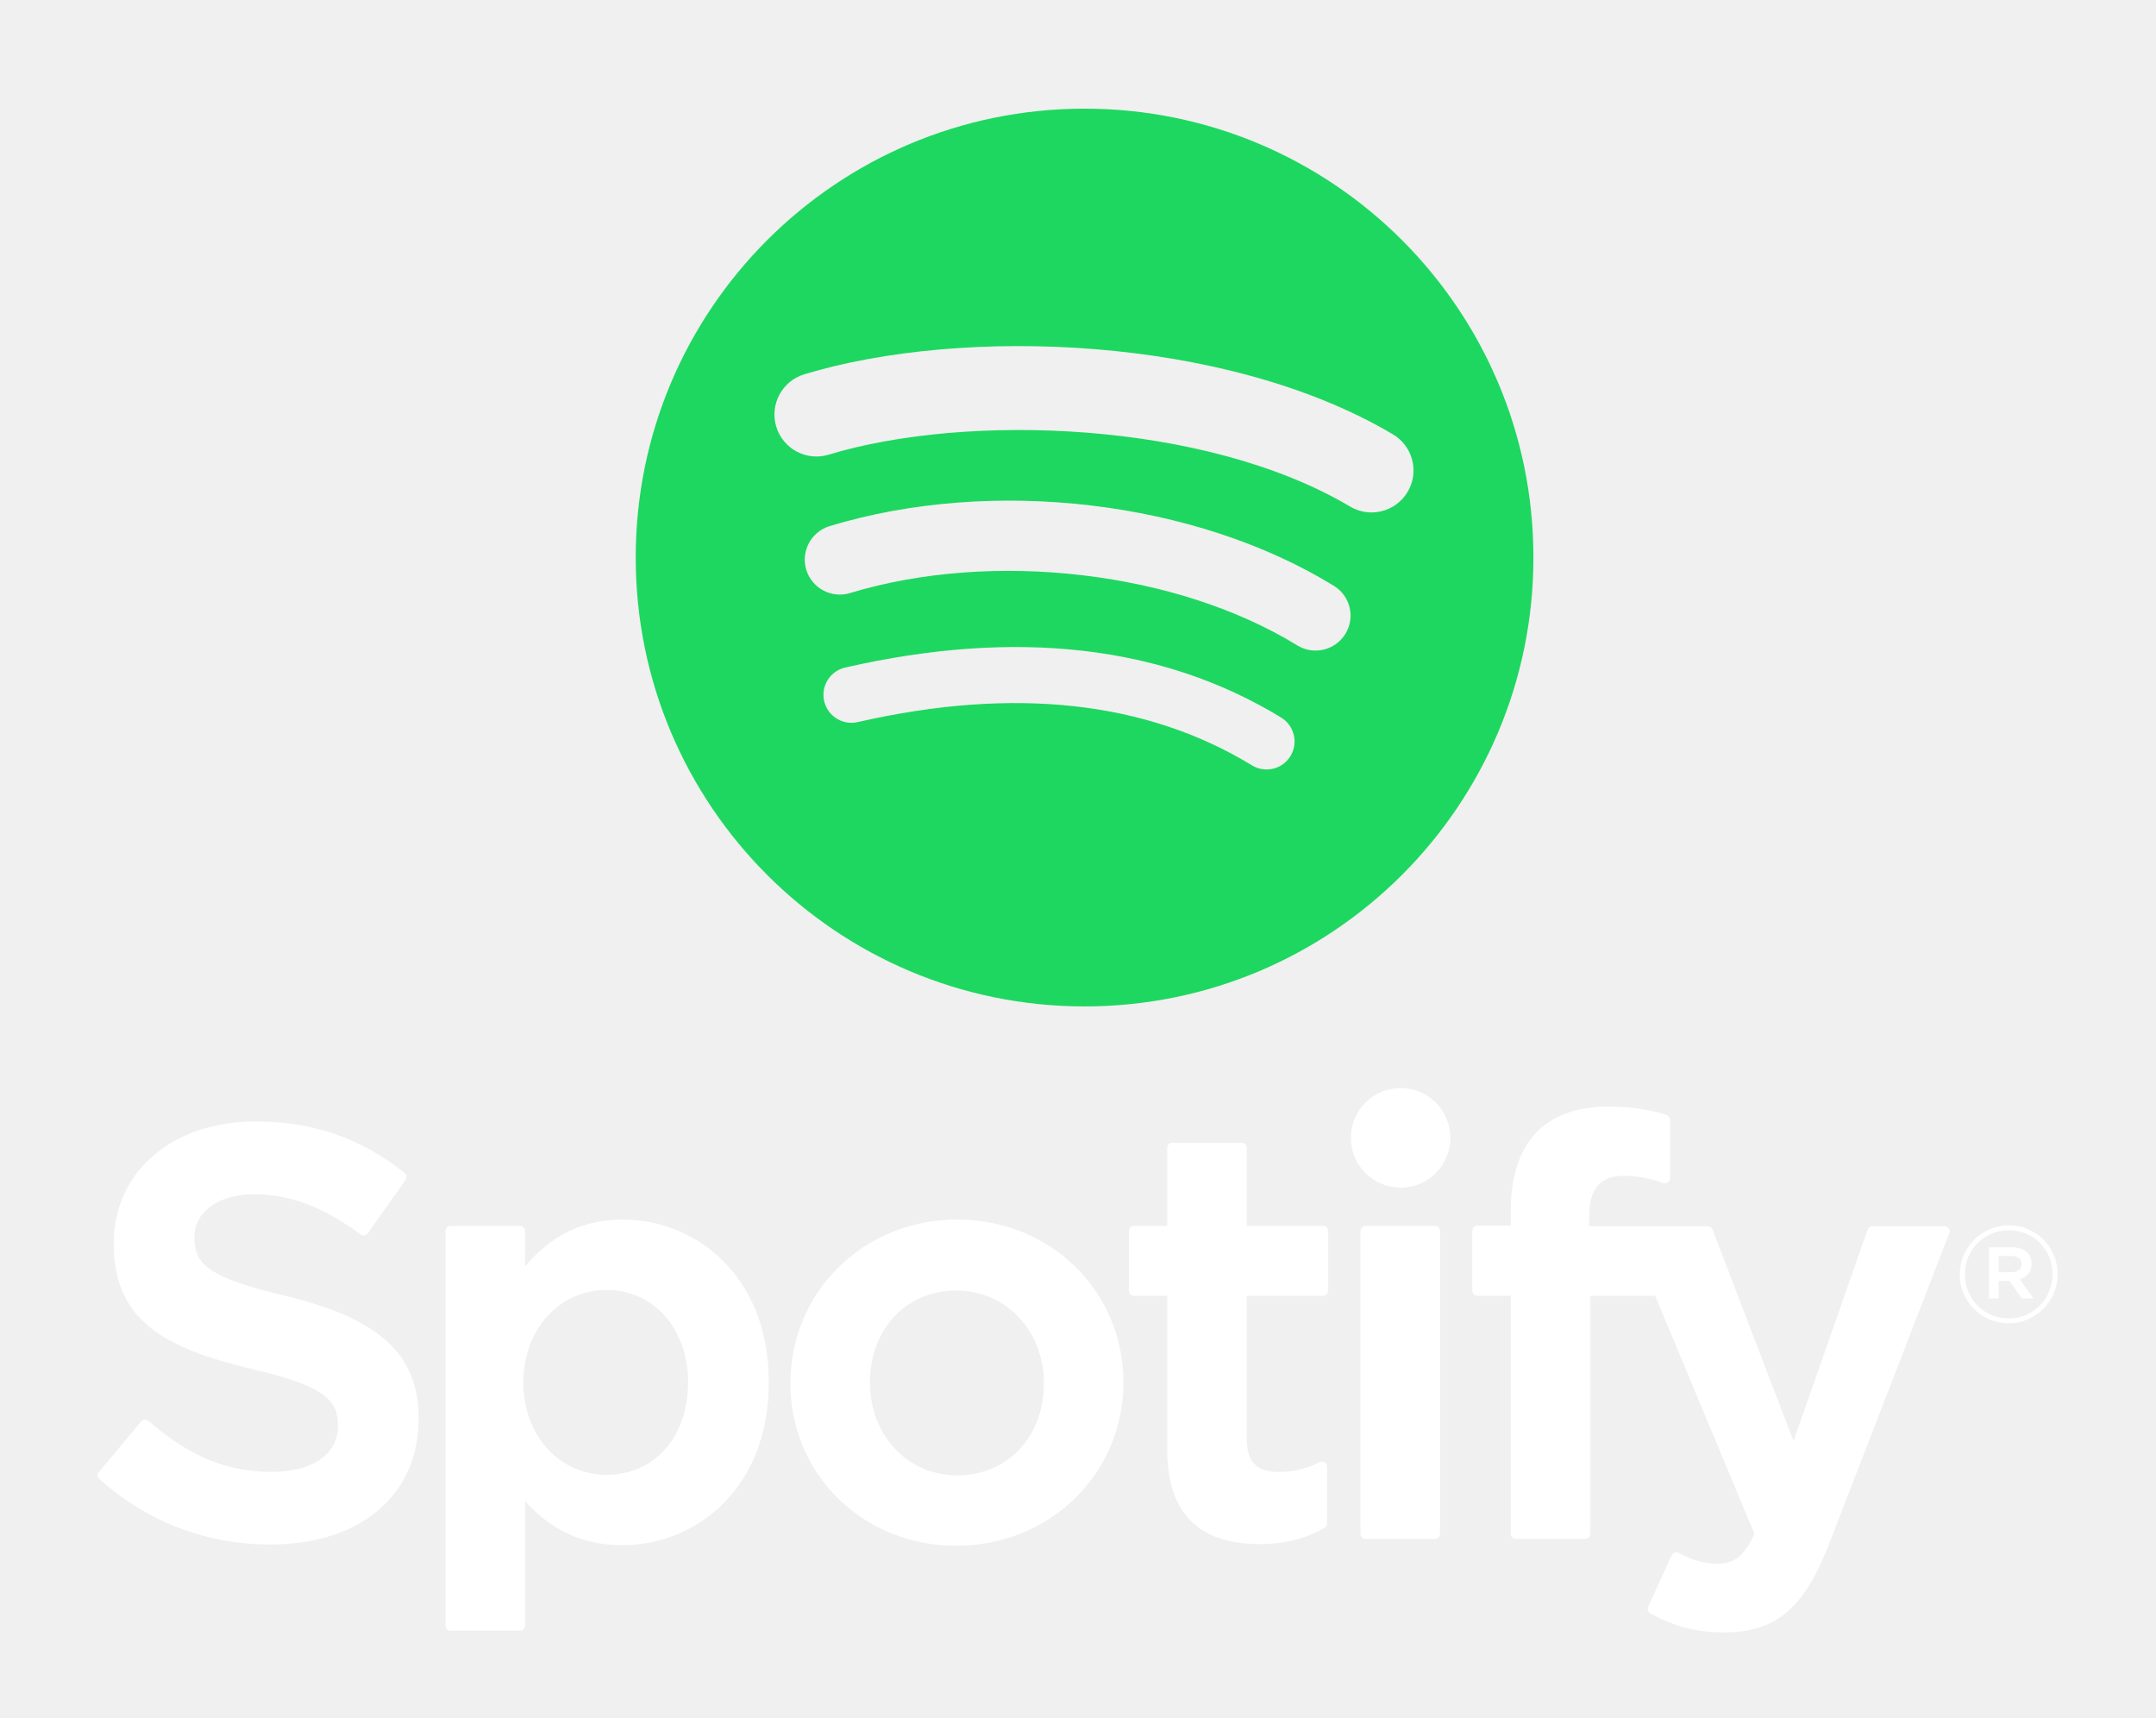
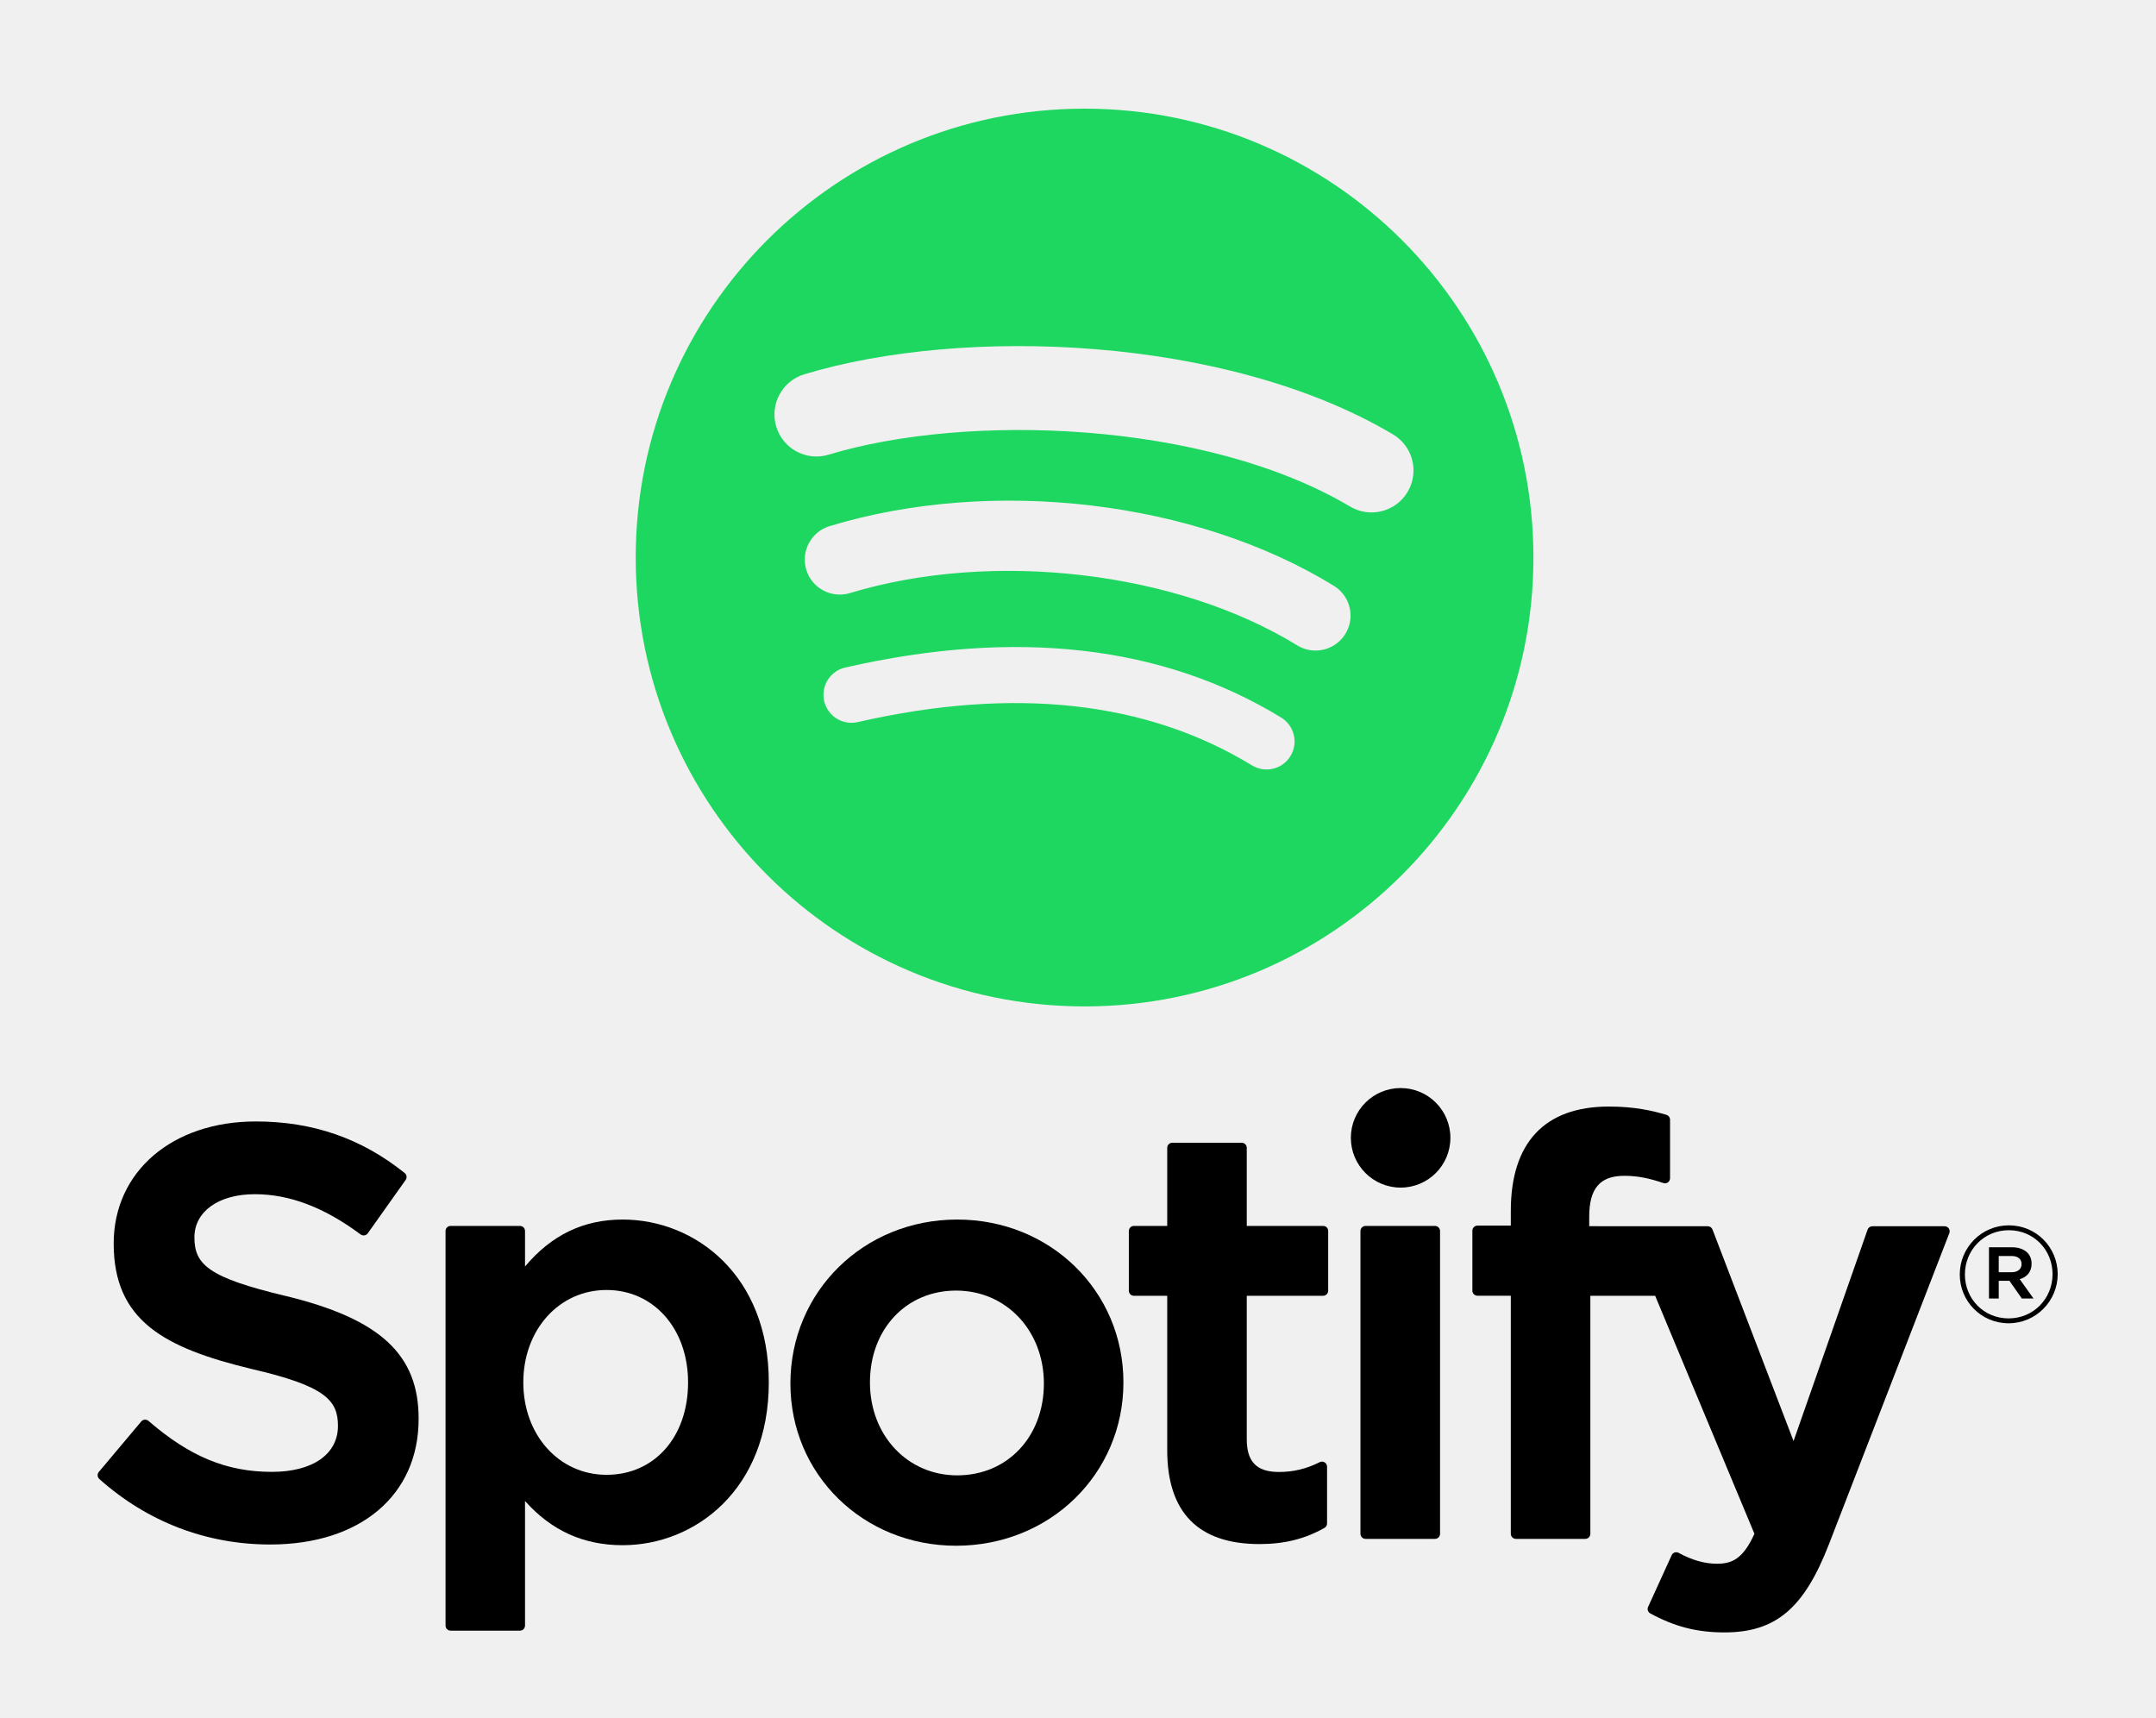
<svg xmlns="http://www.w3.org/2000/svg" version="1.1" id="Layer_1" x="0px" y="0px" viewBox="0 0 402.23 320.38" style="enable-background:new 0 0 402.23 320.38;" xml:space="preserve">
  <style type="text/css">
	.st0{fill:#1ED760;}
- 	.st1{fill:#FFFFFF;}
+ 	.st1{fill:#000000;}
</style>
  <path class="st0" d="M202.34,20.27L202.34,20.27c-46.25,0-83.74,37.49-83.74,83.74c0,46.25,37.49,83.74,83.74,83.74  c46.25,0,83.74-37.49,83.74-83.74C286.09,57.76,248.6,20.27,202.34,20.27z M240.75,141.05c-1.5,2.46-4.72,3.24-7.18,1.73  c-19.66-12.01-44.41-14.73-73.56-8.07c-2.81,0.64-5.61-1.12-6.25-3.93c-0.64-2.81,1.11-5.61,3.93-6.25  c31.9-7.29,59.26-4.15,81.34,9.34C241.48,135.38,242.26,138.59,240.75,141.05z M251,118.25L251,118.25  c-1.89,3.07-5.91,4.04-8.98,2.15c-22.51-13.84-56.82-17.84-83.45-9.76c-3.45,1.04-7.1-0.9-8.15-4.35c-1.04-3.45,0.91-7.09,4.35-8.14  c30.41-9.23,68.22-4.76,94.07,11.13C251.92,111.16,252.89,115.18,251,118.25z M251.88,94.5L251.88,94.5  c-26.99-16.03-71.52-17.5-97.29-9.68c-4.14,1.26-8.51-1.08-9.77-5.22c-1.25-4.14,1.08-8.51,5.22-9.77  c29.58-8.98,78.76-7.24,109.83,11.2c3.73,2.21,4.95,7.02,2.74,10.73C260.41,95.48,255.59,96.71,251.88,94.5z" />
  <path class="st1" d="M53.3,241.77c-14.46-3.45-17.03-5.87-17.03-10.95c0-4.8,4.52-8.04,11.25-8.04c6.52,0,12.98,2.46,19.76,7.51  c0.2,0.15,0.46,0.21,0.71,0.17c0.26-0.04,0.48-0.18,0.63-0.39l7.06-9.95c0.29-0.41,0.21-0.97-0.18-1.29  c-8.07-6.47-17.15-9.62-27.77-9.62c-15.61,0-26.52,9.37-26.52,22.77c0,14.38,9.41,19.46,25.67,23.39  c13.83,3.19,16.17,5.86,16.17,10.63c0,5.29-4.72,8.58-12.32,8.58c-8.44,0-15.33-2.85-23.03-9.51c-0.19-0.17-0.45-0.24-0.69-0.23  c-0.26,0.02-0.49,0.14-0.65,0.33l-7.92,9.42c-0.33,0.4-0.29,0.98,0.09,1.32c8.96,8,19.98,12.22,31.88,12.22  c16.82,0,27.69-9.19,27.69-23.42c0.03-12.01-7.16-18.66-24.77-22.94C53.33,241.78,53.3,241.77,53.3,241.77z" />
  <path class="st1" d="M116.17,227.51l-0.01,0c-7.29,0-13.27,2.87-18.21,8.76v-6.62c0-0.52-0.42-0.95-0.94-0.95H84.06  c-0.52,0-0.94,0.43-0.94,0.95v73.6c0,0.52,0.42,0.95,0.94,0.95h12.95c0.52,0,0.94-0.43,0.94-0.95v-23.23  c4.94,5.53,10.92,8.24,18.21,8.24c13.55,0,27.27-10.43,27.27-30.37C143.45,237.94,129.73,227.51,116.17,227.51z M128.37,257.89  c0,10.15-6.25,17.24-15.21,17.24c-8.85,0-15.53-7.41-15.53-17.24c0-9.83,6.68-17.24,15.53-17.24  C121.97,240.65,128.37,247.9,128.37,257.89L128.37,257.89z" />
  <path class="st1" d="M178.58,227.51L178.58,227.51c-17.45,0-31.12,13.43-31.12,30.59c0,16.97,13.58,30.26,30.91,30.26  c17.51,0,31.22-13.39,31.22-30.48C209.59,240.86,195.97,227.51,178.58,227.51z M178.58,275.23c-9.28,0-16.28-7.46-16.28-17.34  c0-9.93,6.76-17.13,16.07-17.13c9.34,0,16.38,7.46,16.38,17.35C194.75,268.03,187.95,275.23,178.58,275.23z" />
  <path class="st1" d="M246.85,228.7H232.6v-14.57c0-0.52-0.42-0.95-0.94-0.95h-12.95c-0.52,0-0.95,0.43-0.95,0.95v14.57h-6.22  c-0.52,0-0.94,0.43-0.94,0.95v11.13c0,0.52,0.42,0.95,0.94,0.95h6.22v28.79c0,11.63,5.79,17.53,17.22,17.53  c4.64,0,8.49-0.96,12.12-3.02c0.3-0.16,0.48-0.48,0.48-0.82v-10.6c0-0.32-0.17-0.63-0.45-0.8c-0.28-0.18-0.63-0.19-0.92-0.04  c-2.49,1.25-4.9,1.83-7.6,1.83c-4.15,0-6.01-1.89-6.01-6.11v-26.76h14.25c0.52,0,0.94-0.43,0.94-0.95v-11.13  C247.81,229.13,247.39,228.7,246.85,228.7L246.85,228.7L246.85,228.7z" />
  <path class="st1" d="M296.49,228.75v-1.79c0-5.26,2.02-7.61,6.54-7.61c2.7,0,4.87,0.54,7.3,1.35c0.3,0.09,0.61,0.05,0.85-0.13  c0.25-0.18,0.39-0.47,0.39-0.77v-10.91c0-0.42-0.26-0.79-0.67-0.91c-2.56-0.76-5.84-1.55-10.76-1.55  c-11.95,0-18.28,6.73-18.28,19.47v2.74h-6.22c-0.52,0-0.95,0.43-0.95,0.95v11.18c0,0.52,0.43,0.95,0.95,0.95h6.22v44.41  c0,0.53,0.43,0.95,0.95,0.95h12.94c0.53,0,0.95-0.42,0.95-0.95v-44.4h12.09l18.52,44.4c-2.1,4.66-4.17,5.59-6.99,5.59  c-2.28,0-4.69-0.68-7.14-2.03c-0.23-0.12-0.51-0.14-0.75-0.07c-0.25,0.09-0.46,0.27-0.56,0.51l-4.39,9.63  c-0.21,0.46-0.03,0.99,0.41,1.23c4.58,2.48,8.71,3.54,13.82,3.54c9.56,0,14.85-4.46,19.5-16.44l22.46-58.04  c0.12-0.29,0.08-0.62-0.1-0.88c-0.17-0.26-0.46-0.41-0.77-0.41h-13.48c-0.41,0-0.77,0.26-0.9,0.64l-13.81,39.43l-15.12-39.46  c-0.14-0.37-0.49-0.61-0.88-0.61L296.49,228.75L296.49,228.75L296.49,228.75z" />
  <path class="st1" d="M267.71,228.7h-12.95c-0.52,0-0.95,0.43-0.95,0.95v56.48c0,0.53,0.43,0.95,0.95,0.95h12.95  c0.52,0,0.95-0.42,0.95-0.95v-56.48C268.66,229.13,268.24,228.7,267.71,228.7C267.71,228.7,267.71,228.7,267.71,228.7z" />
  <path class="st1" d="M261.31,202.98c-5.13,0-9.29,4.15-9.29,9.28c0,5.13,4.16,9.29,9.29,9.29s9.28-4.16,9.28-9.29  C270.59,207.13,266.43,202.98,261.31,202.98z" />
  <path class="st1" d="M374.78,228.59c-5.12,0-9.16,4.16-9.16,9.16c0,5,3.99,9.11,9.11,9.11c5.12,0,9.16-4.17,9.16-9.16  C383.89,232.7,379.9,228.59,374.78,228.59z M374.73,245.95c-4.64,0-8.15-3.66-8.15-8.2c0-4.54,3.53-8.25,8.2-8.25  c4.64,0,8.15,3.66,8.15,8.2C382.93,242.24,379.4,245.95,374.73,245.95z" />
  <path class="st1" d="M376.8,238.63h0.01c1.31-0.38,2.22-1.34,2.21-2.9c0-1.91-1.46-3.05-3.69-3.05h-4.26v9.56h1.82v-3.31h1.99  l2.32,3.31h2.18L376.8,238.63z M375.26,237.34h-2.37v-3.03h2.37c1.18,0,1.89,0.53,1.89,1.51  C377.15,236.76,376.44,237.34,375.26,237.34z" />
</svg>
